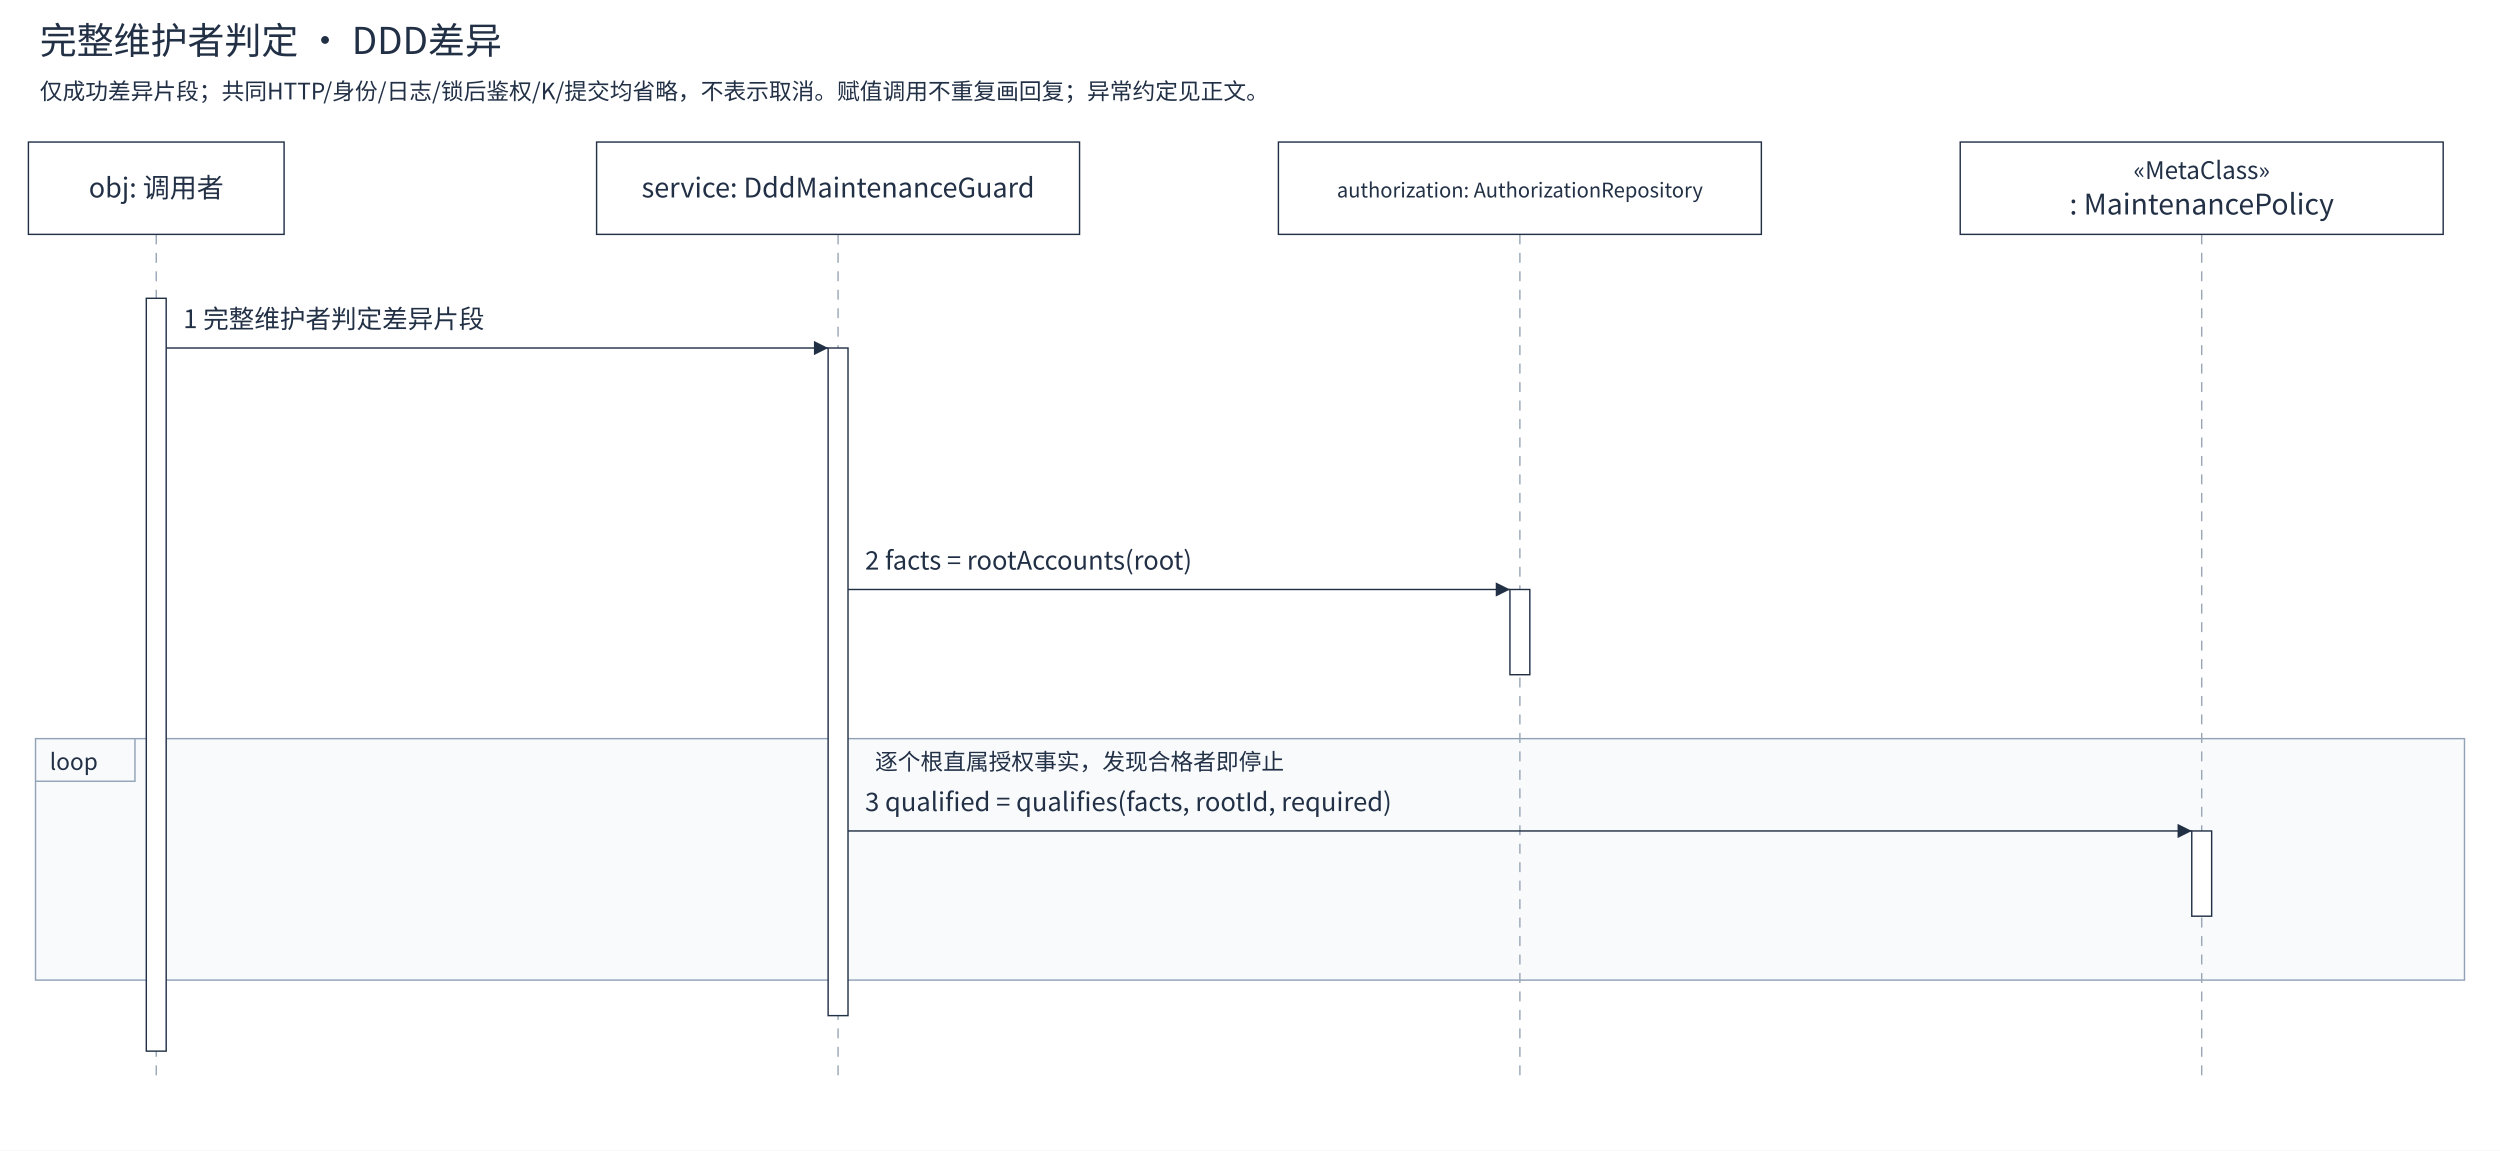
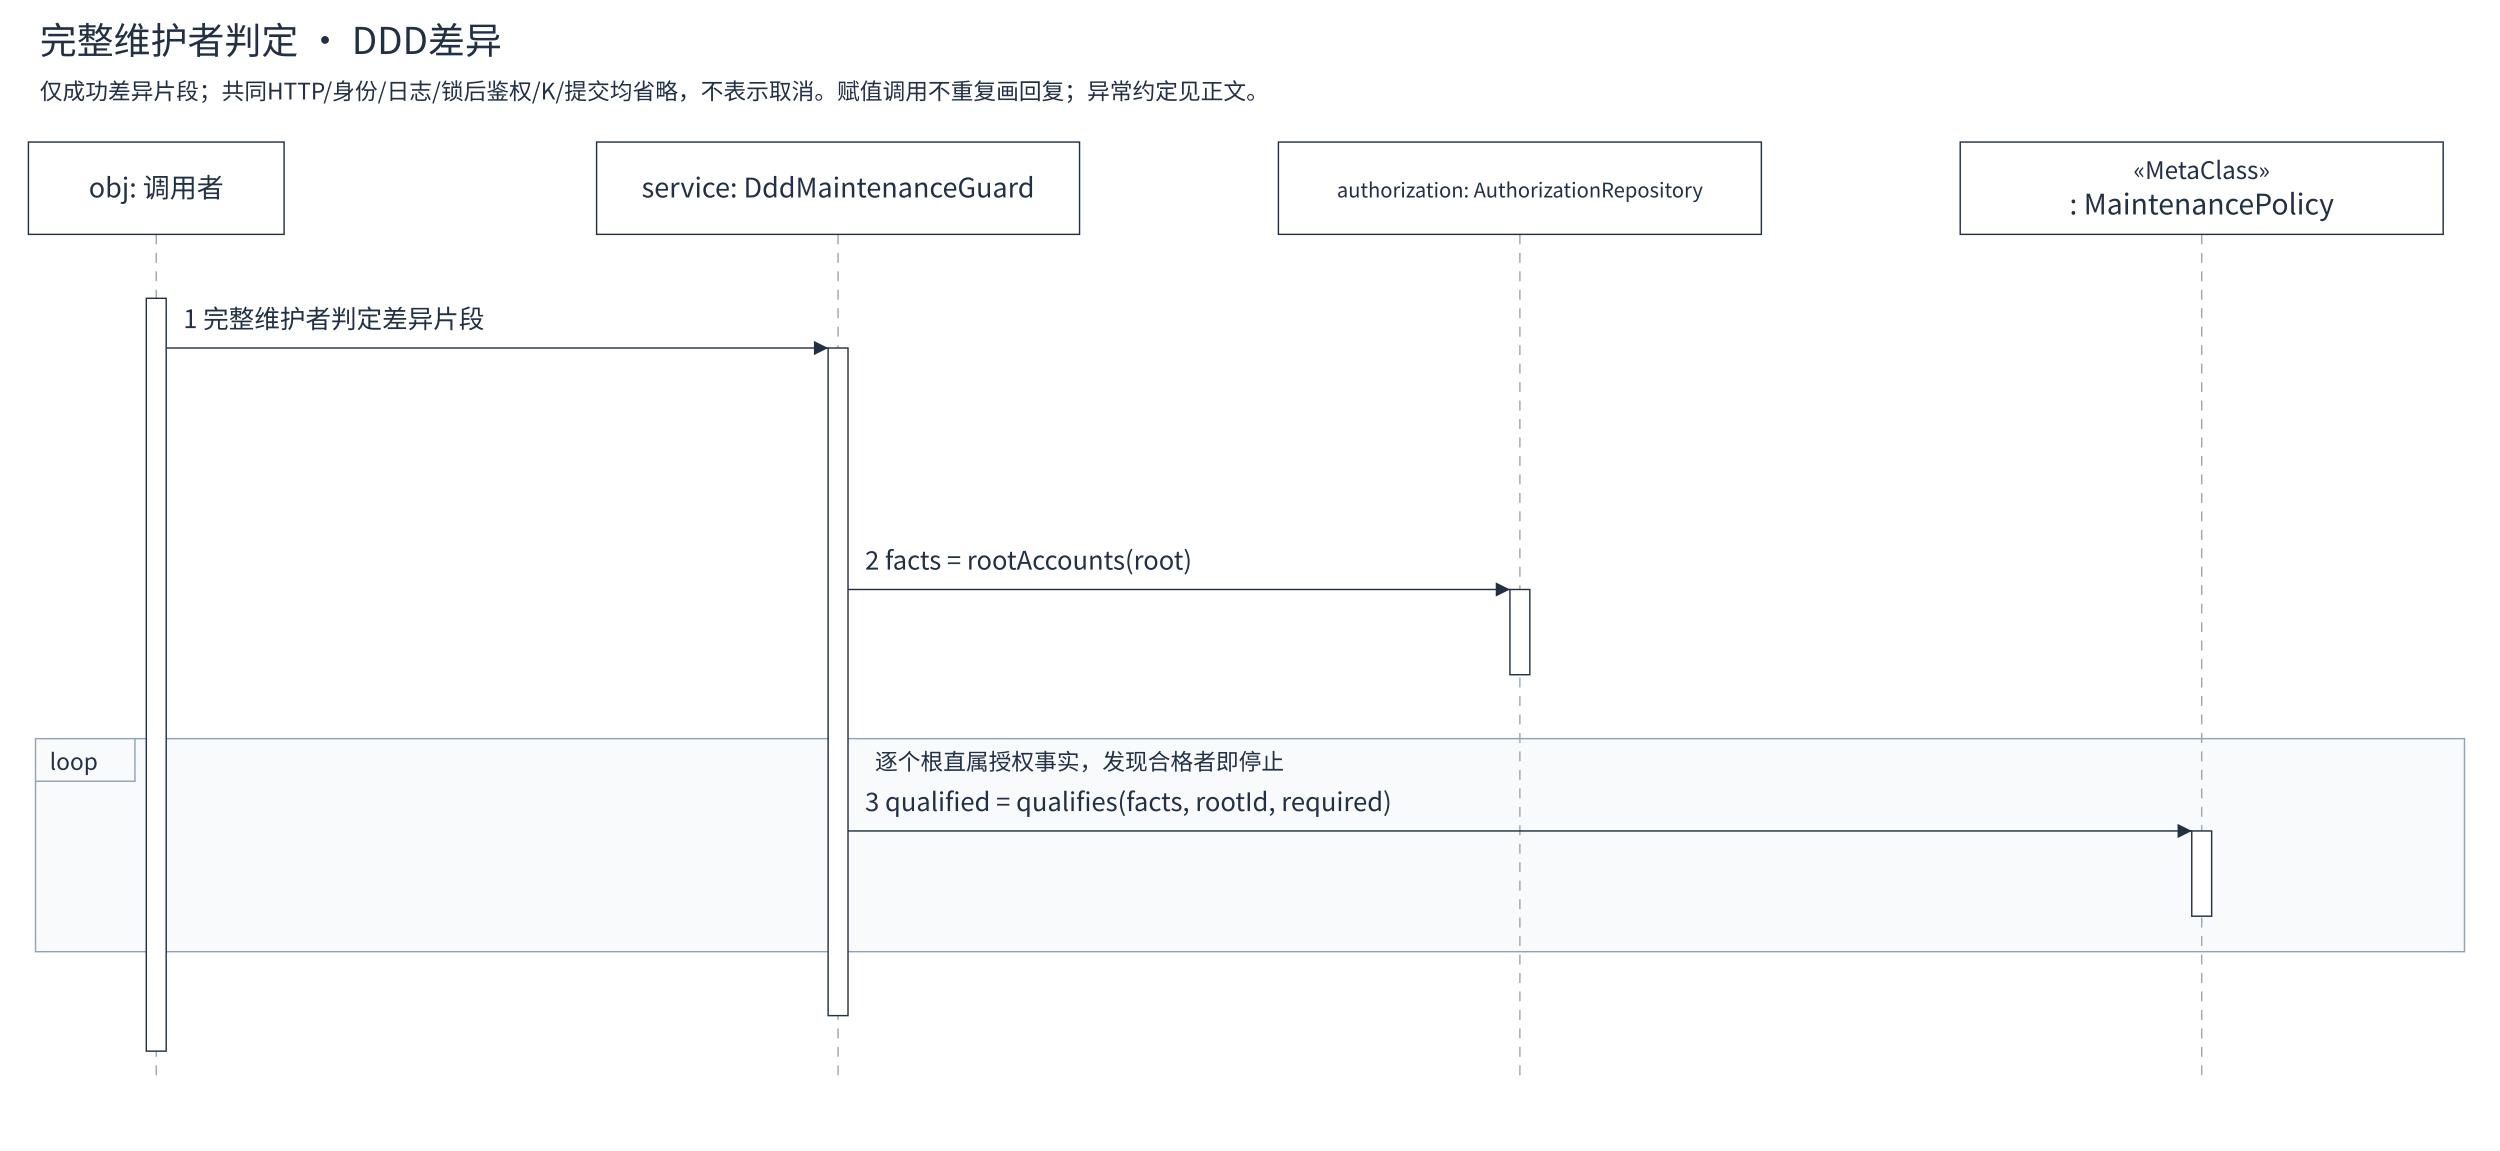
<svg xmlns="http://www.w3.org/2000/svg" width="1760" height="810" viewBox="0 0 1760 810">
  <defs>
    <marker id="open" markerWidth="12" markerHeight="12" refX="11" refY="6" orient="auto">
      <path d="M1,1 L11,6 L1,11" fill="none" stroke="#223046" stroke-width="1.5" />
    </marker>
    <marker id="triangle" markerWidth="14" markerHeight="14" refX="13" refY="7" orient="auto">
      <path d="M1,1 L13,7 L1,13 Z" fill="white" stroke="#245a93" stroke-width="1.4" />
    </marker>
    <marker id="filled" markerWidth="12" markerHeight="12" refX="11" refY="6" orient="auto">
      <path d="M1,1 L11,6 L1,11 Z" fill="#223046" />
    </marker>
  </defs>
  <rect width="100%" height="100%" fill="white" />
  <g font-family="Microsoft YaHei,Noto Sans CJK SC,Arial,sans-serif">
    <text x="28" y="38" font-size="26" text-anchor="start" fill="#223046">完整维护者判定 · DDD差异</text>
    <text x="28" y="70" font-size="16" text-anchor="start" fill="#223046">仅成功差异片段；共同HTTP/身份/日志/锁后鉴权/K/提交均省略，不表示取消。赋值调用不重复画回复；异常约定见正文。</text>
-     <rect x="25" y="520" width="1710" height="170" fill="#f8fafc" stroke="#91a2b7" />
+     <rect x="25" y="520" width="1710" height="150" fill="#f8fafc" stroke="#91a2b7" />
    <path d="M25,550h70v-30" fill="none" stroke="#91a2b7" />
    <text x="35" y="542" font-size="16" text-anchor="start" fill="#223046">loop</text>
    <text x="616" y="542" font-size="16" text-anchor="start" fill="#223046">逐个根直属授权事实，发现合格者即停止</text>
    <path d="M110,165V760" stroke="#9aa7b7" stroke-dasharray="7 6" />
    <rect x="20" y="100" width="180" height="65" fill="white" stroke="#223046" />
    <text x="110" y="139" font-size="19" text-anchor="middle" fill="#223046">obj: 调用者</text>
    <path d="M590,165V760" stroke="#9aa7b7" stroke-dasharray="7 6" />
    <rect x="420" y="100" width="340" height="65" fill="white" stroke="#223046" />
    <text x="590" y="139" font-size="19" text-anchor="middle" fill="#223046">service: DddMaintenanceGuard</text>
    <path d="M1070,165V760" stroke="#9aa7b7" stroke-dasharray="7 6" />
    <rect x="900" y="100" width="340" height="65" fill="white" stroke="#223046" />
    <text x="1070" y="139" font-size="14.184" text-anchor="middle" fill="#223046">authorization: AuthorizationRepository</text>
    <path d="M1550,165V760" stroke="#9aa7b7" stroke-dasharray="7 6" />
    <rect x="1380" y="100" width="340" height="65" fill="white" stroke="#223046" />
    <text x="1550" y="126" font-size="17" text-anchor="middle" fill="#223046">«MetaClass»</text>
    <text x="1550" y="151" font-size="20" text-anchor="middle" fill="#223046">: MaintenancePolicy</text>
    <rect x="103" y="210" width="14" height="530" fill="white" stroke="#223046" />
    <rect x="583" y="245" width="14" height="470" fill="white" stroke="#223046" />
    <rect x="1063" y="415" width="14" height="60" fill="white" stroke="#223046" />
    <rect x="1543" y="585" width="14" height="60" fill="white" stroke="#223046" />
    <path d="M117,245H583" stroke="#223046" marker-end="url(#filled)" />
    <text x="129" y="231" font-size="18" text-anchor="start" fill="#223046">1 完整维护者判定差异片段</text>
    <path d="M597,415H1063" stroke="#223046" marker-end="url(#filled)" />
    <text x="609" y="401" font-size="18" text-anchor="start" fill="#223046">2 facts = rootAccounts(root)</text>
    <path d="M597,585H1543" stroke="#223046" marker-end="url(#filled)" />
    <text x="609" y="571" font-size="18" text-anchor="start" fill="#223046">3 qualified = qualifies(facts, rootId, required)</text>
  </g>
</svg>
